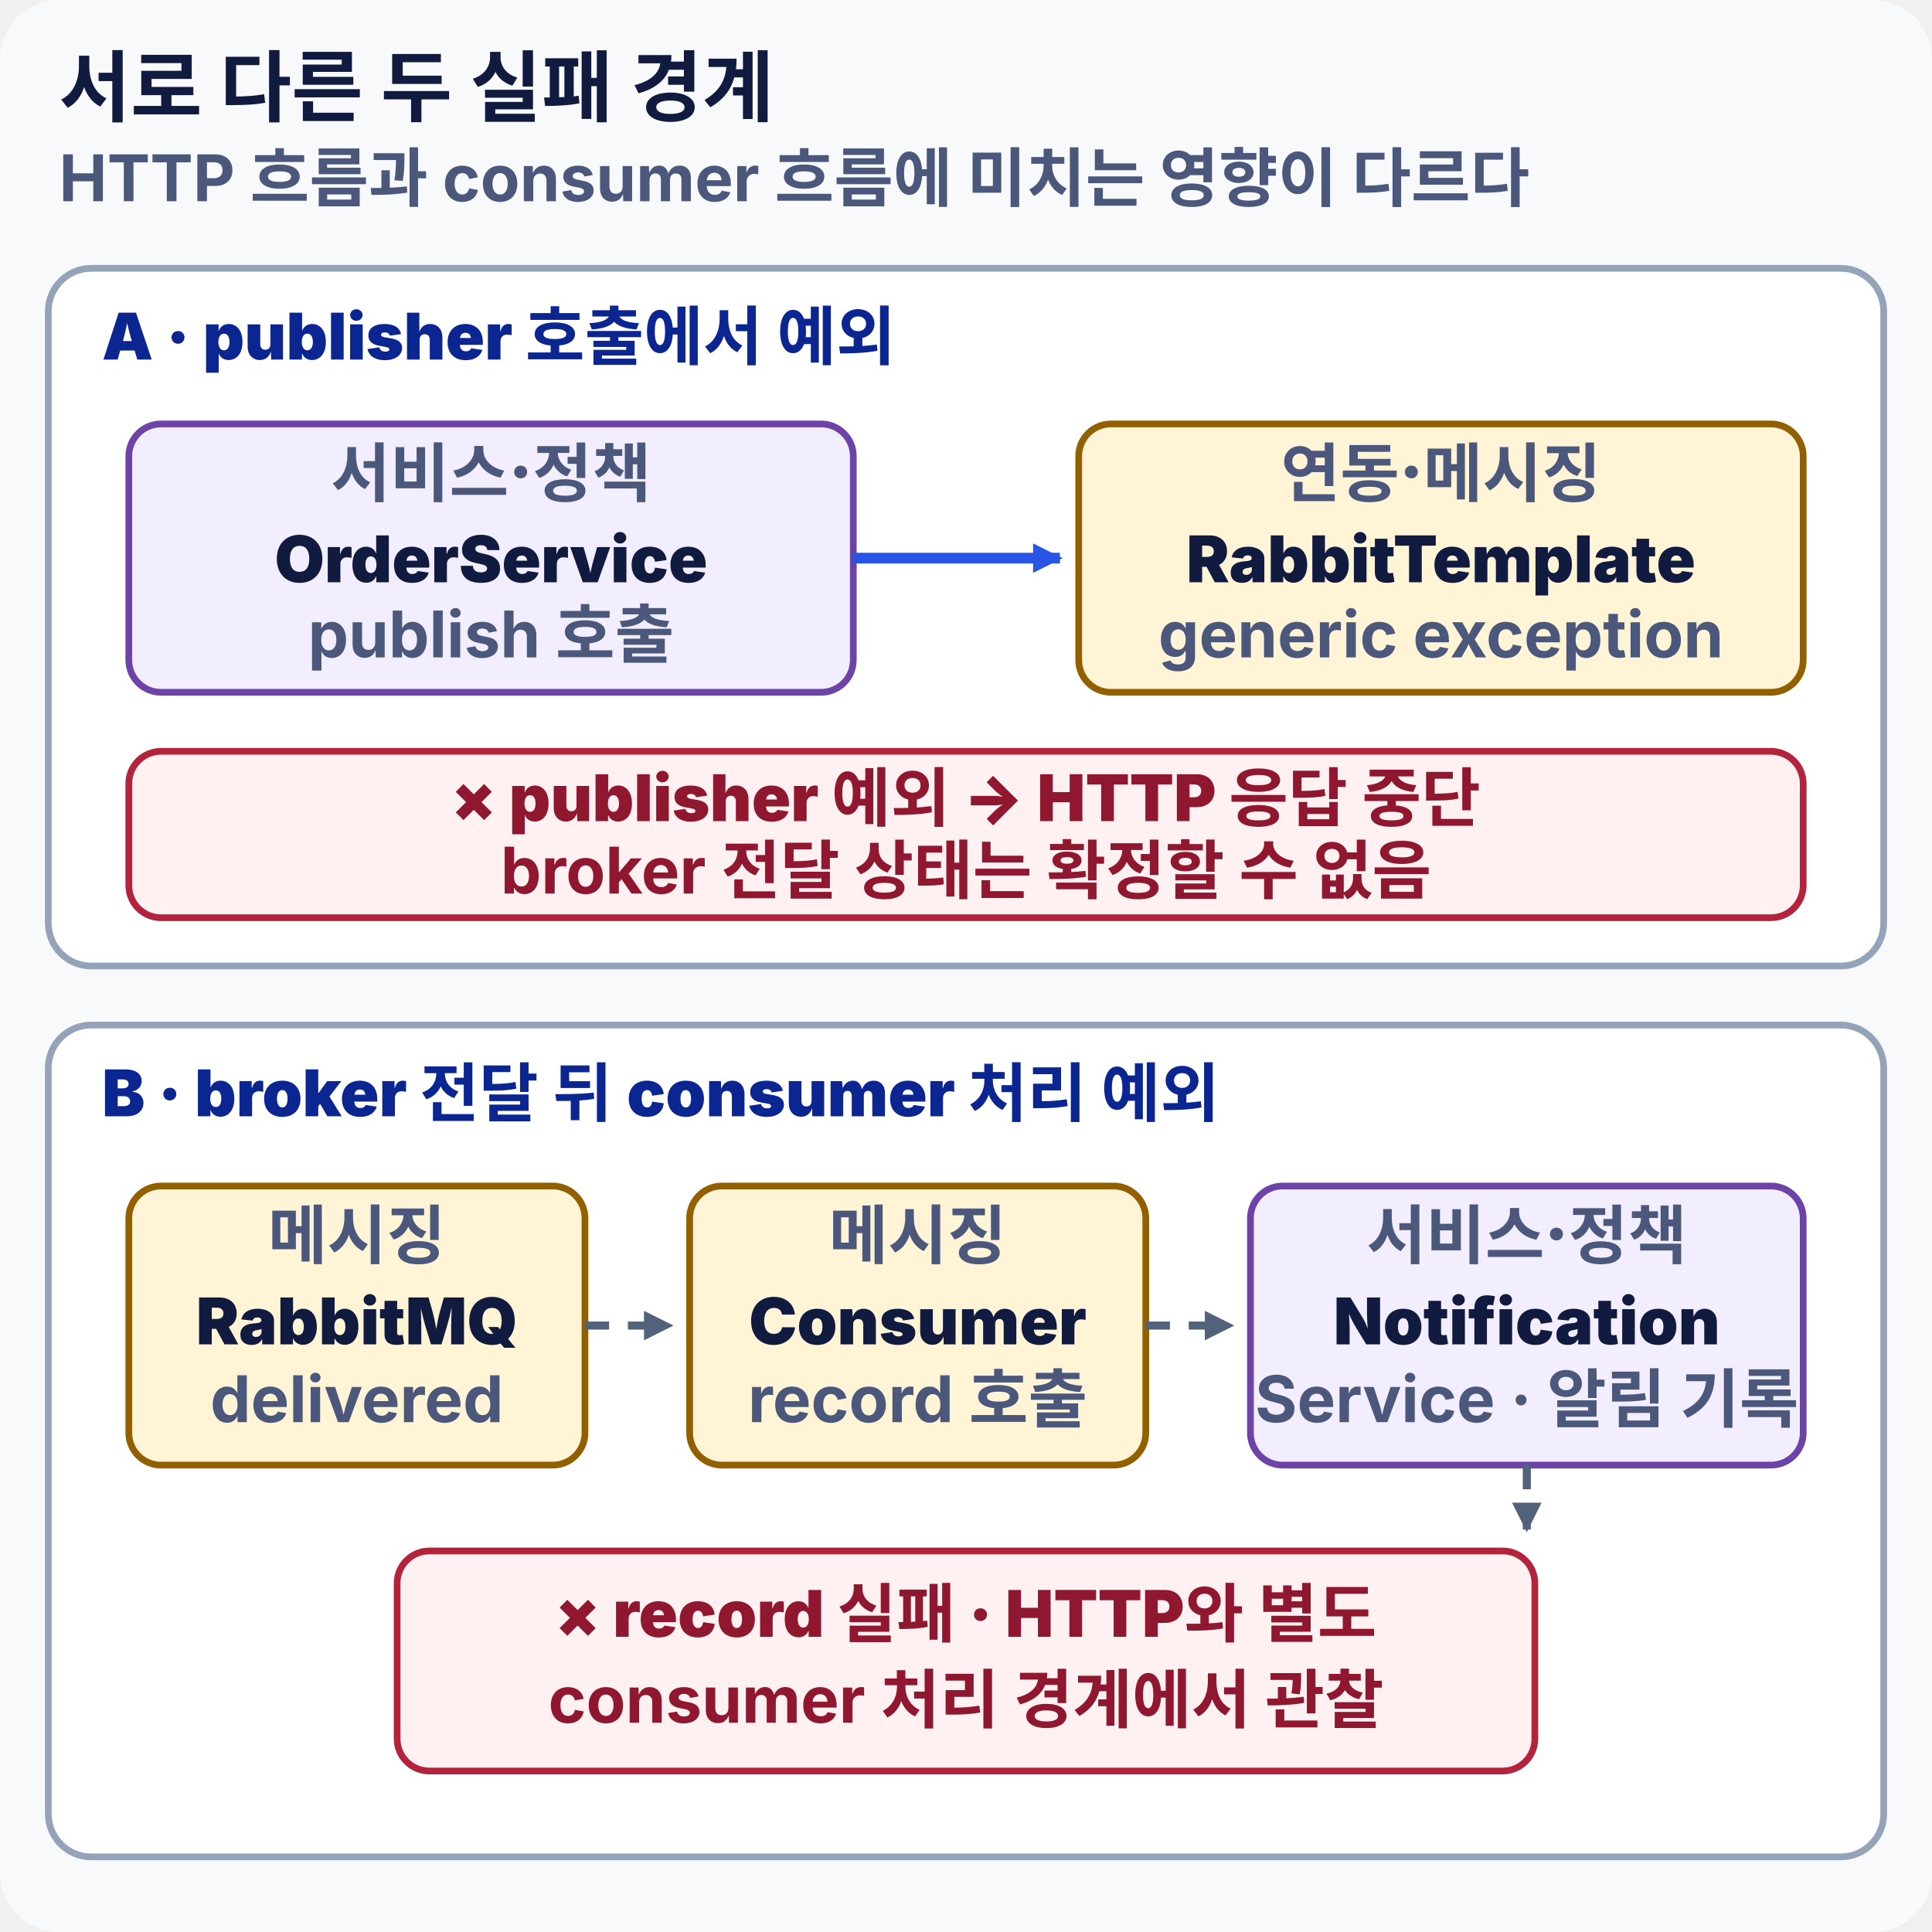
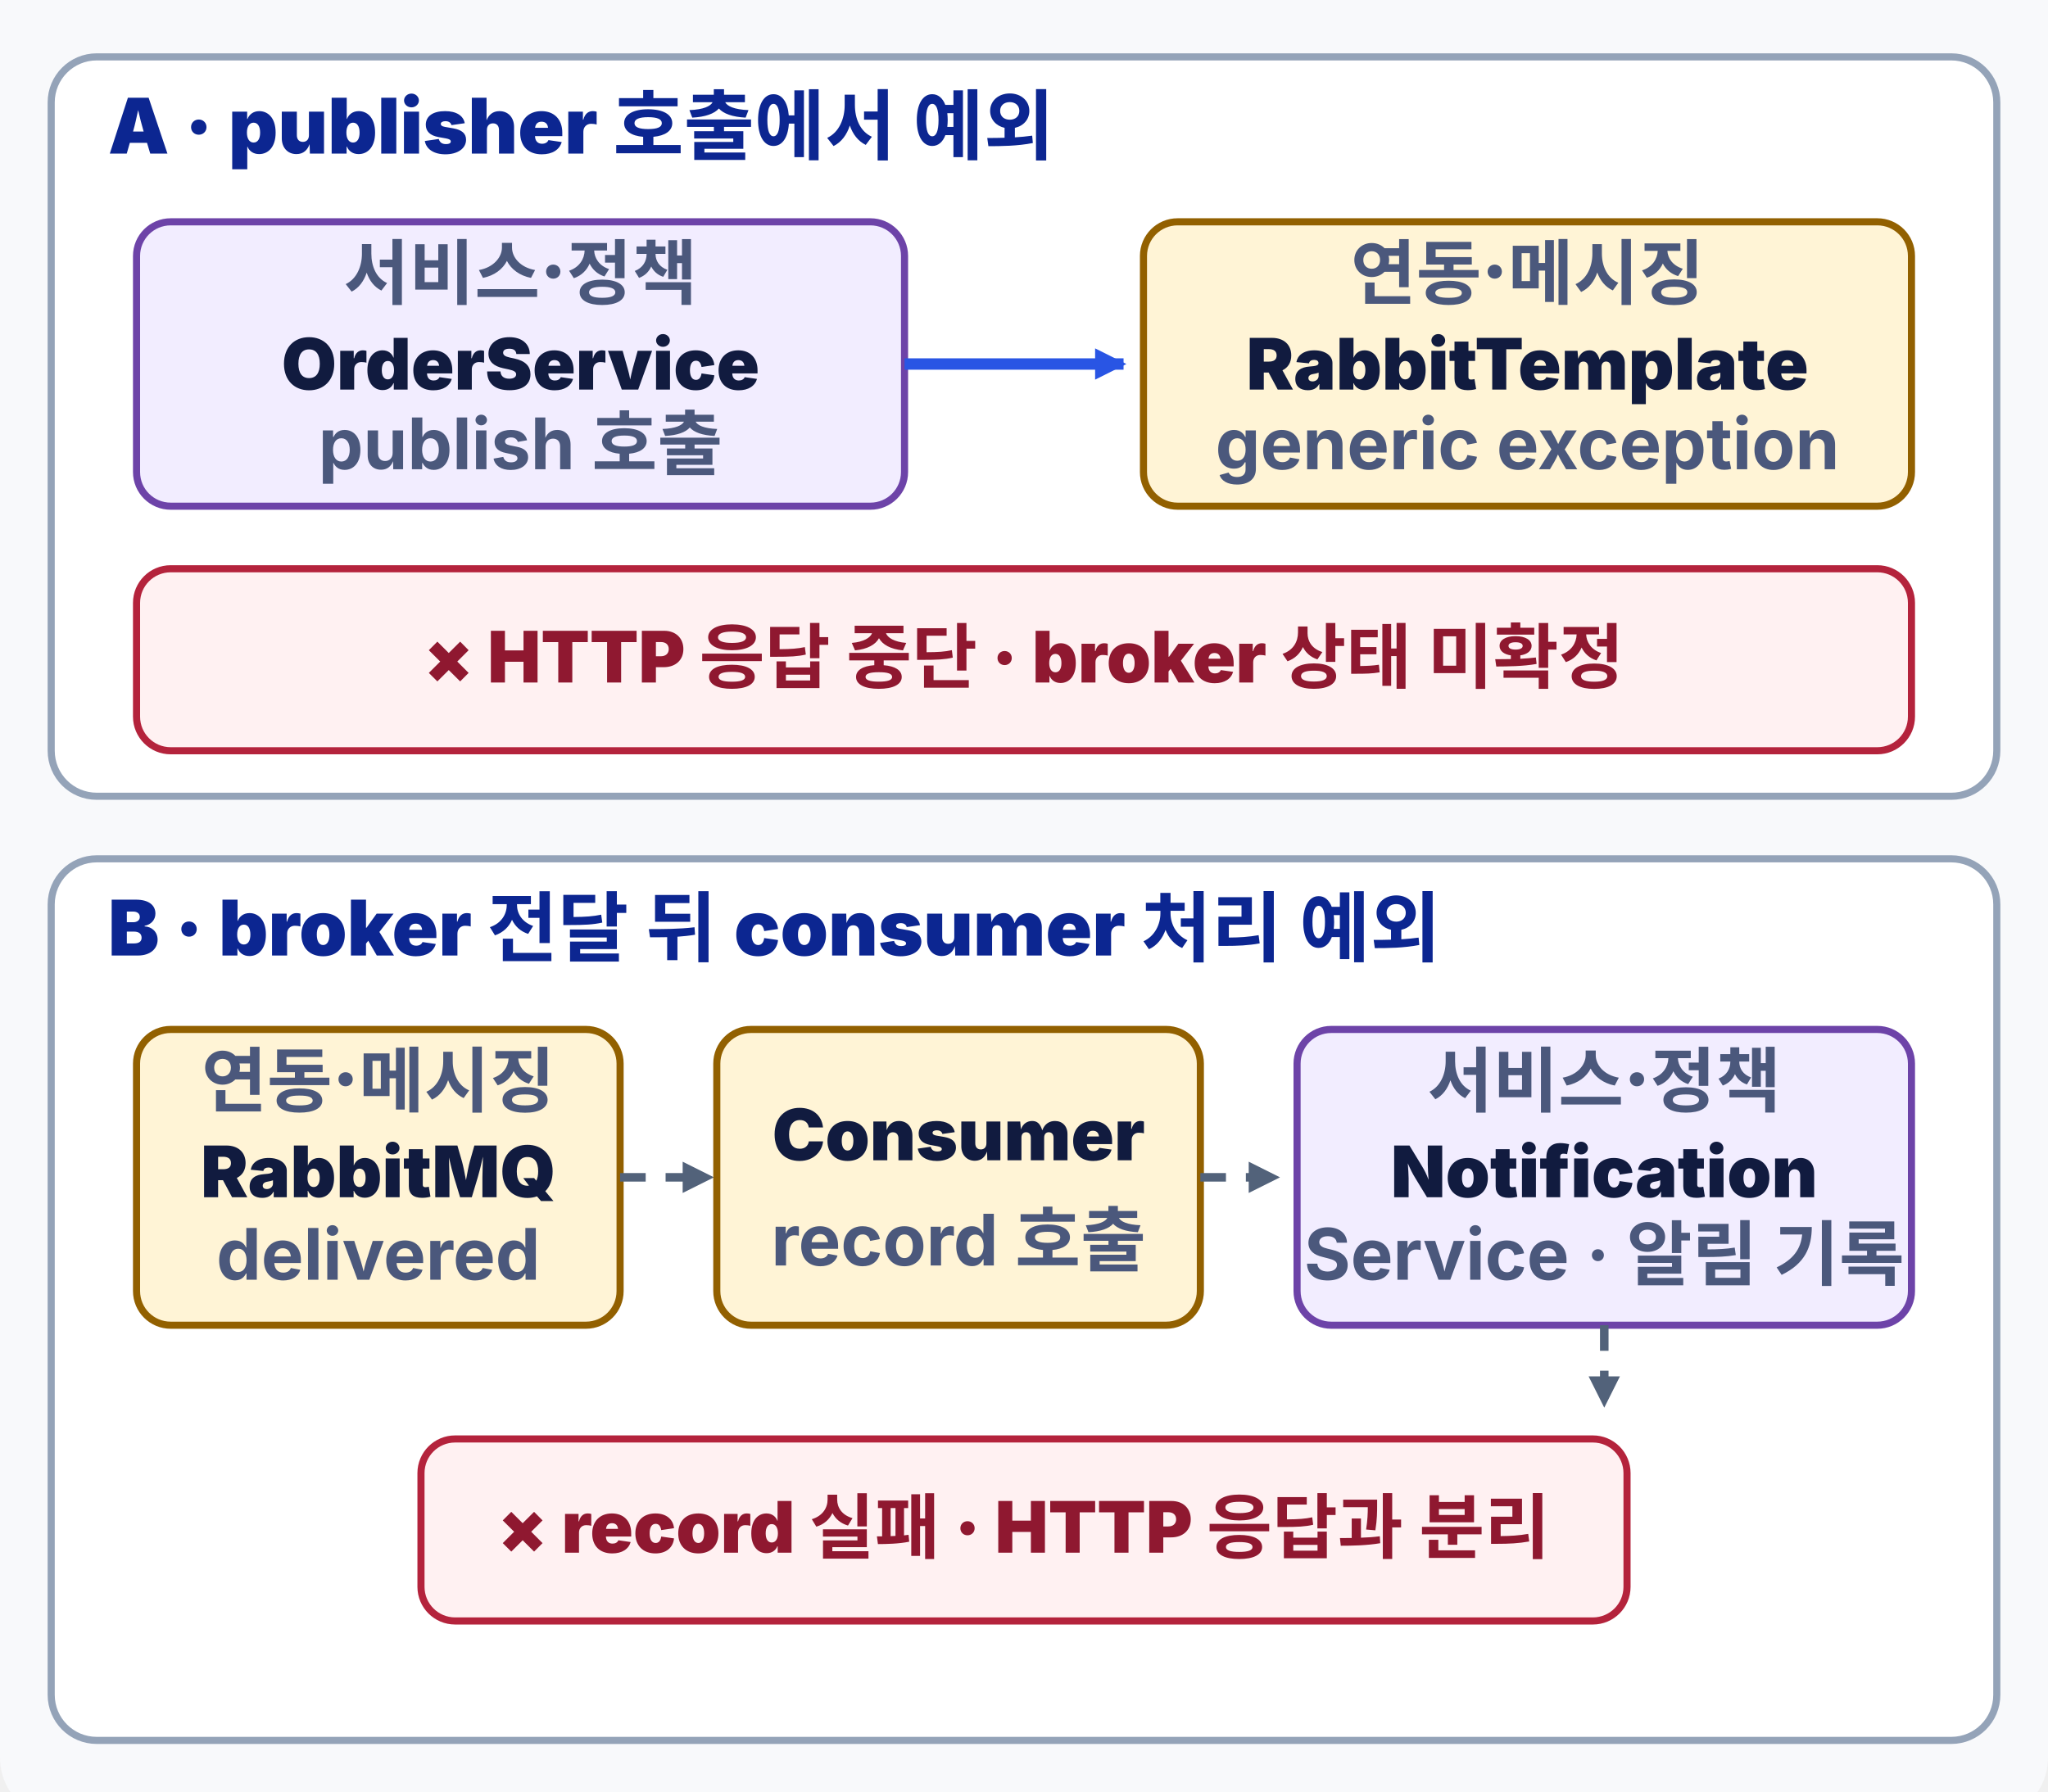
- <svg xmlns="http://www.w3.org/2000/svg" viewBox="0 0 720 720" role="img" aria-labelledby="title desc">
+ <svg xmlns="http://www.w3.org/2000/svg" viewBox="0 80 720 630" role="img" aria-labelledby="title desc">
  <defs>
    <marker id="arrow" markerUnits="userSpaceOnUse" markerWidth="11" markerHeight="11" refX="10" refY="5.5" orient="auto">
      <path d="M0 0 11 5.5 0 11Z" fill="#2955E4" />
    </marker>
    <marker id="async-arrow" markerUnits="userSpaceOnUse" markerWidth="11" markerHeight="11" refX="10" refY="5.5" orient="auto">
      <path d="M0 0 11 5.5 0 11Z" fill="#52627A" />
    </marker>
    <style>
      text{font-family:system-ui,-apple-system,BlinkMacSystemFont,sans-serif;fill:#111B3F}
      .lane{fill:#FFFFFF;stroke:#94A3B8;stroke-width:2.5}
      .node{stroke-width:2.5}
      .layer-outside{fill:#F1F5F9;stroke:#5B677A}
      .layer-interface{fill:#E6F4F7;stroke:#0E7490}
      .layer-application{fill:#F2EDFF;stroke:#6D43A8}
      .layer-resource{fill:#EAF5EE;stroke:#2C7352}
      .layer-integration{fill:#FFF4D6;stroke:#926000}
      .layer-runtime{fill:#EEF2F7;stroke:#52627A}
      [data-layer="outside"] .layer{fill:#5B677A}
      [data-layer="resource"] .layer{fill:#2C7352}
      .flow{fill:none;stroke:#2955E4;stroke-width:4;marker-end:url(#arrow)}
      .async{fill:none;stroke:#52627A;stroke-width:3;stroke-dasharray:9 7;marker-end:url(#async-arrow)}
      .failure{fill:#FFF1F2;stroke:#B4233C;stroke-width:2.5}
-       .title{font-size:29px;font-weight:850}
-       .sub{font-size:24px;font-weight:650;fill:#4B587C}
-       .lane-name{font-size:24px;font-weight:900;fill:#0C2691}
-       .layer{font-size:24px;font-weight:850;fill:#4B587C;text-anchor:middle}
-       .name{font-size:24px;font-weight:850;text-anchor:middle}
-       .body{font-size:24px;font-weight:650;fill:#4B587C;text-anchor:middle}
-       .danger{font-size:24px;font-weight:900;fill:#8F1830;text-anchor:middle}
-       .danger-body{font-size:24px;font-weight:700;fill:#8F1830;text-anchor:middle}
+       .lane-name{font-size:27px;font-weight:900;fill:#0C2691}
+       .layer{font-size:25px;font-weight:850;fill:#4B587C;text-anchor:middle}
+       .name{font-size:25px;font-weight:850;text-anchor:middle}
+       .body{font-size:25px;font-weight:650;fill:#4B587C;text-anchor:middle}
+       .danger{font-size:25px;font-weight:900;fill:#8F1830;text-anchor:middle}
    </style>
  </defs>
  <rect width="720" height="720" rx="22" fill="#F8F9FB" />
-   <text x="22" y="43" class="title">서로 다른 두 실패 경계</text>
-   <text x="22" y="75" class="sub">HTTP 흐름과 consumer 흐름에 미치는 영향이 다르다</text>
  <g data-semantic="lane">
    <rect x="18" y="100" width="684" height="260" rx="16" class="lane" />
    <text x="38" y="134" class="lane-name">A · publisher 호출에서 예외</text>
  </g>
  <g data-layer="application">
    <rect x="48" y="158" width="270" height="100" rx="12" class="node layer-application" />
    <text x="183" y="185" class="layer">서비스·정책</text>
    <text x="183" y="217" class="name">OrderService</text>
    <text x="183" y="245" class="body">publish 호출</text>
  </g>
  <path d="M318 208h77" class="flow" />
  <g data-layer="integration">
    <rect x="402" y="158" width="270" height="100" rx="12" class="node layer-integration" />
    <text x="537" y="185" class="layer">연동·메시징</text>
    <text x="537" y="217" class="name">RabbitTemplate</text>
    <text x="537" y="245" class="body">generic exception</text>
  </g>
  <g data-semantic="state">
-     <rect x="48" y="280" width="624" height="62" rx="12" class="failure" />
-     <text x="360" y="306" class="danger">× publisher 예외 → HTTP 응답 중단</text>
-     <text x="360" y="333" class="danger-body">broker 전달 상태는 확정할 수 없음</text>
+     <rect x="48" y="280" width="624" height="64" rx="12" class="failure" />
+     <text x="360" y="320" class="danger">× HTTP 응답 중단 · broker 상태 미확정</text>
  </g>
  <g data-semantic="lane">
    <rect x="18" y="382" width="684" height="310" rx="16" class="lane" />
    <text x="38" y="416" class="lane-name">B · broker 전달 뒤 consumer 처리 예외</text>
  </g>
  <g data-layer="integration">
    <rect x="48" y="442" width="170" height="104" rx="12" class="node layer-integration" />
-     <text x="133" y="469" class="layer">메시징</text>
+     <text x="133" y="469" class="layer">연동·메시징</text>
    <text x="133" y="501" class="name">RabbitMQ</text>
    <text x="133" y="530" class="body">delivered</text>
  </g>
  <path d="M218 494h32" class="async" />
  <g data-layer="integration">
-     <rect x="257" y="442" width="170" height="104" rx="12" class="node layer-integration" />
-     <text x="342" y="469" class="layer">메시징</text>
-     <text x="342" y="501" class="name">Consumer</text>
-     <text x="342" y="530" class="body">record 호출</text>
+     <rect x="252" y="442" width="170" height="104" rx="12" class="node layer-integration" />
+     <text x="337" y="488" class="name">Consumer</text>
+     <text x="337" y="525" class="body">record 호출</text>
  </g>
-   <path d="M427 494h32" class="async" />
+   <path d="M422 494h27" class="async" />
  <g data-layer="application">
-     <rect x="466" y="442" width="206" height="104" rx="12" class="node layer-application" />
-     <text x="569" y="469" class="layer">서비스·정책</text>
-     <text x="569" y="501" class="name">Notification</text>
-     <text x="569" y="530" class="body">Service · 알림 기록</text>
+     <rect x="456" y="442" width="216" height="104" rx="12" class="node layer-application" />
+     <text x="564" y="469" class="layer">서비스·정책</text>
+     <text x="564" y="501" class="name">Notification</text>
+     <text x="564" y="530" class="body">Service · 알림 기록</text>
  </g>
-   <path d="M569 546v24" class="async" />
+   <path d="M564 546v28" class="async" />
  <g data-semantic="state">
-     <rect x="148" y="578" width="424" height="82" rx="12" class="failure" />
-     <text x="360" y="610" class="danger">× record 실패 · HTTP와 별도</text>
-     <text x="360" y="642" class="danger-body">consumer 처리 경계에서 관찰</text>
+     <rect x="148" y="586" width="424" height="64" rx="12" class="failure" />
+     <text x="360" y="626" class="danger">× record 실패 · HTTP 응답과 분리</text>
  </g>
</svg>
